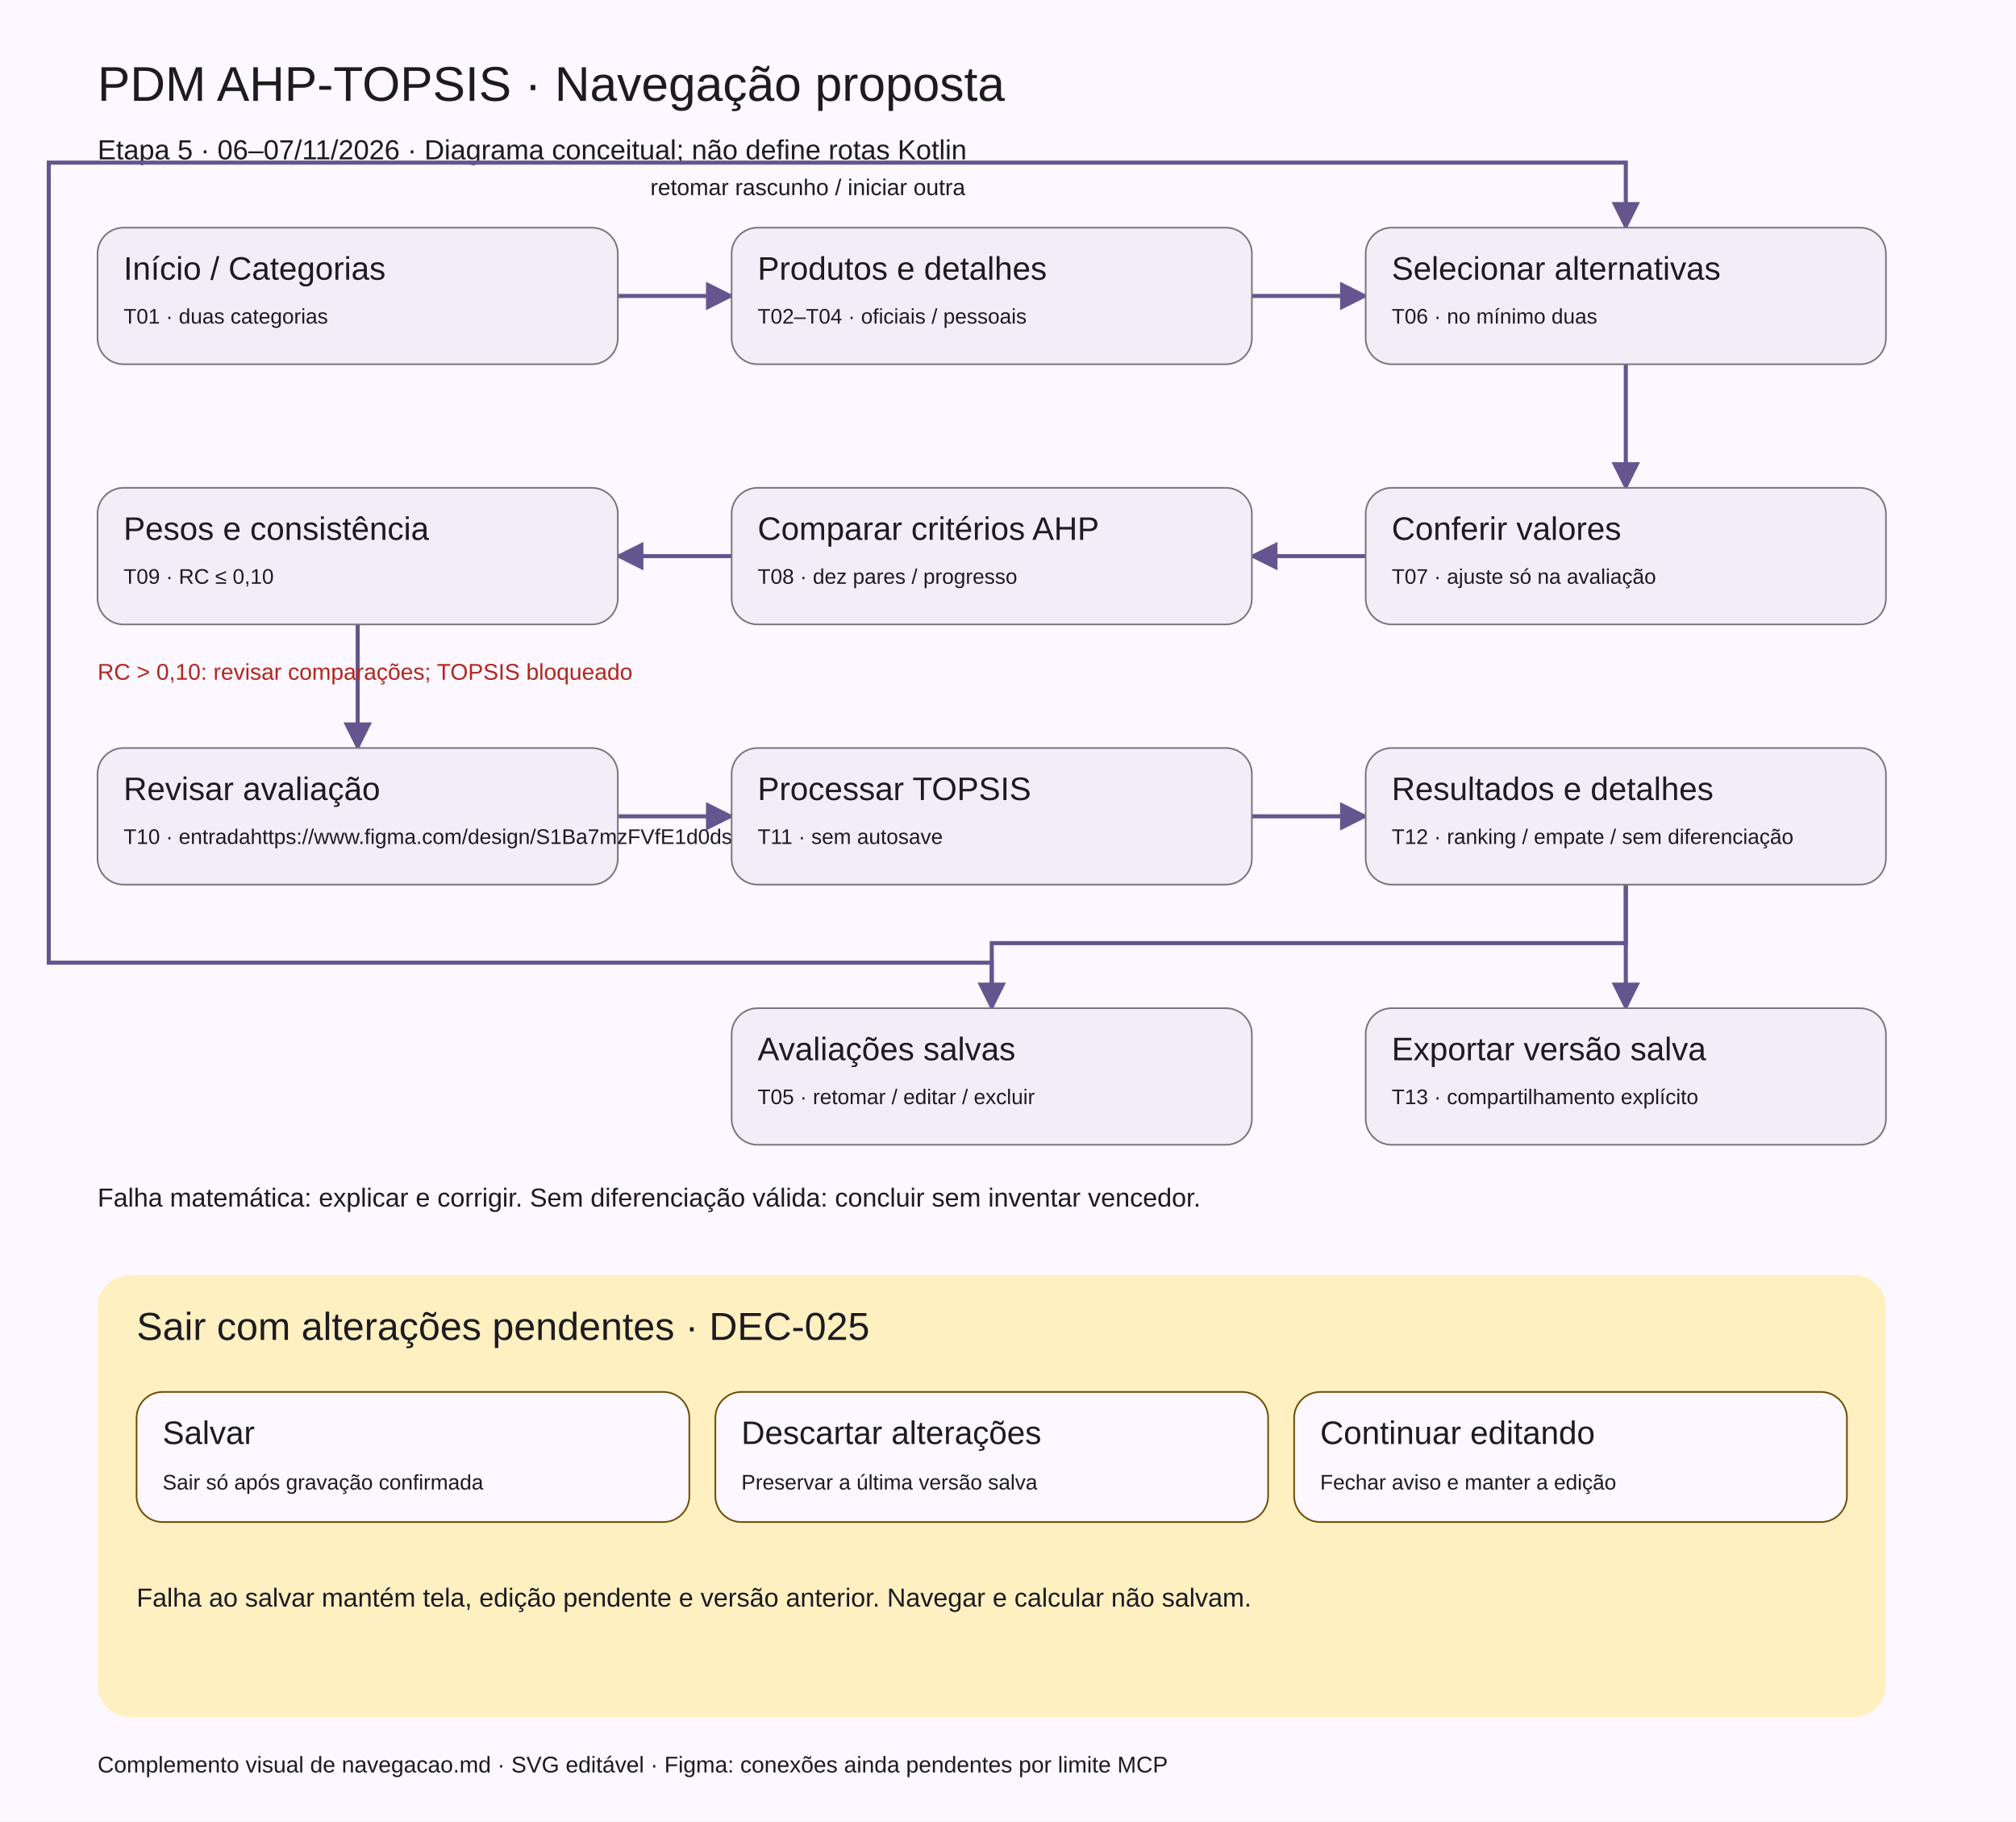
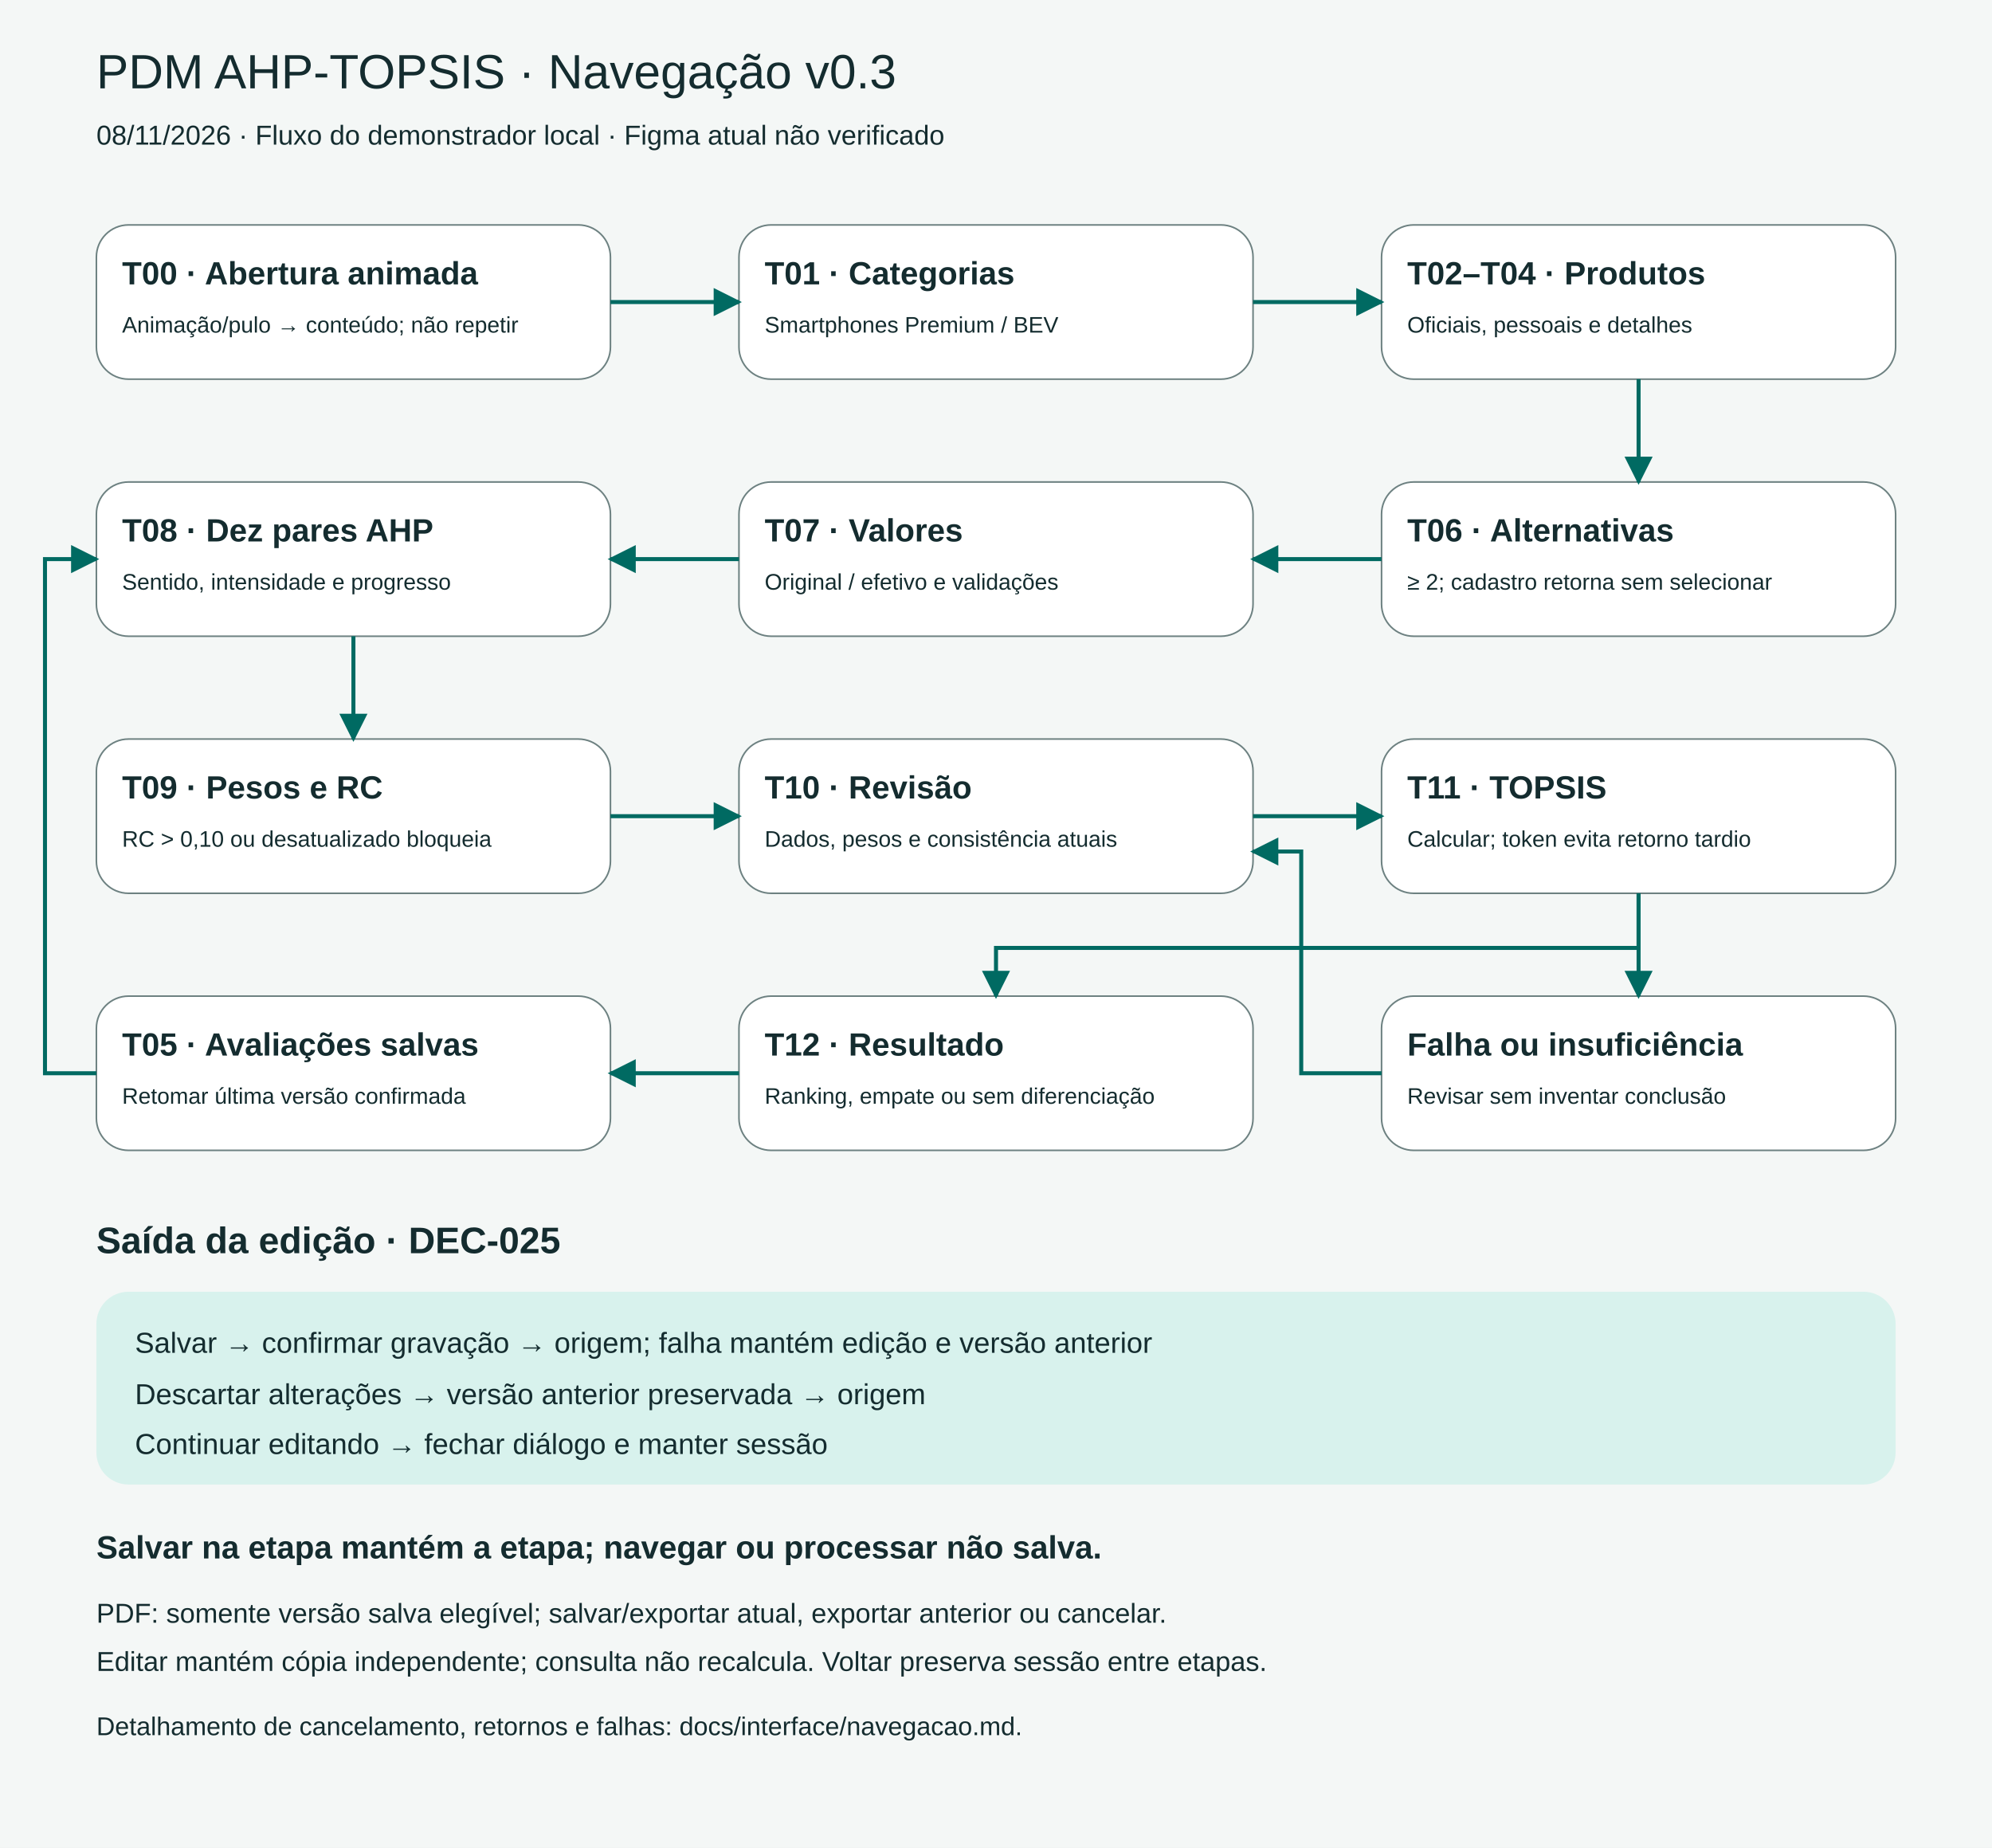
- <svg xmlns="http://www.w3.org/2000/svg" width="1240" height="1120" viewBox="0 0 1240 1120">
+ <svg xmlns="http://www.w3.org/2000/svg" width="1240" height="1150" viewBox="0 0 1240 1150">
  <defs>
-     <marker id="arrow" viewBox="0 0 10 10" refX="9" refY="5" markerWidth="7" markerHeight="7" orient="auto-start-reverse">
-       <path d="M0 0L10 5L0 10Z" fill="#65558F" />
+     <marker id="a" viewBox="0 0 10 10" refX="9" refY="5" markerWidth="7" markerHeight="7" orient="auto-start-reverse">
+       <path d="M0 0L10 5L0 10Z" fill="#006A62" />
    </marker>
  </defs>
-   <rect width="1240" height="1120" fill="#FDF7FF" />
-   <g font-family="Arial, sans-serif" fill="#1D1B20">
-     <text x="60" y="62" font-size="30">PDM AHP-TOPSIS · Navegação proposta</text>
-     <text x="60" y="98" font-size="17">Etapa 5 · 06–07/11/2026 · Diagrama conceitual; não define rotas Kotlin</text>
-     <path d="M380 182H450" fill="none" stroke="#65558F" stroke-width="2.5" marker-end="url(#arrow)" />
-     <path d="M770 182H840" fill="none" stroke="#65558F" stroke-width="2.5" marker-end="url(#arrow)" />
-     <path d="M1000 224V300" fill="none" stroke="#65558F" stroke-width="2.5" marker-end="url(#arrow)" />
-     <path d="M840 342H770" fill="none" stroke="#65558F" stroke-width="2.5" marker-end="url(#arrow)" />
-     <path d="M450 342H380" fill="none" stroke="#65558F" stroke-width="2.5" marker-end="url(#arrow)" />
-     <path d="M220 384V460" fill="none" stroke="#65558F" stroke-width="2.5" marker-end="url(#arrow)" />
-     <path d="M380 502H450" fill="none" stroke="#65558F" stroke-width="2.5" marker-end="url(#arrow)" />
-     <path d="M770 502H840" fill="none" stroke="#65558F" stroke-width="2.5" marker-end="url(#arrow)" />
-     <path d="M1000 544V620" fill="none" stroke="#65558F" stroke-width="2.5" marker-end="url(#arrow)" />
-     <path d="M1000 544V580H610V620" fill="none" stroke="#65558F" stroke-width="2.5" marker-end="url(#arrow)" />
-     <path d="M610 620V592H30V100H1000V140" fill="none" stroke="#65558F" stroke-width="2.5" marker-end="url(#arrow)" />
-     <text x="400" y="120" font-size="14">retomar rascunho / iniciar outra</text>
-     <rect id="cat" x="60" y="140" width="320" height="84" rx="16" fill="#F3EDF7" stroke="#79747E" />
-     <text x="76" y="172" font-size="20">Início / Categorias</text>
-     <text x="76" y="199" font-size="13">T01 · duas categorias</text>
-     <rect id="prod" x="450" y="140" width="320" height="84" rx="16" fill="#F3EDF7" stroke="#79747E" />
-     <text x="466" y="172" font-size="20">Produtos e detalhes</text>
-     <text x="466" y="199" font-size="13">T02–T04 · oficiais / pessoais</text>
-     <rect id="sel" x="840" y="140" width="320" height="84" rx="16" fill="#F3EDF7" stroke="#79747E" />
-     <text x="856" y="172" font-size="20">Selecionar alternativas</text>
-     <text x="856" y="199" font-size="13">T06 · no mínimo duas</text>
-     <rect id="val" x="840" y="300" width="320" height="84" rx="16" fill="#F3EDF7" stroke="#79747E" />
-     <text x="856" y="332" font-size="20">Conferir valores</text>
-     <text x="856" y="359" font-size="13">T07 · ajuste só na avaliação</text>
-     <rect id="ahp" x="450" y="300" width="320" height="84" rx="16" fill="#F3EDF7" stroke="#79747E" />
-     <text x="466" y="332" font-size="20">Comparar critérios AHP</text>
-     <text x="466" y="359" font-size="13">T08 · dez pares / progresso</text>
-     <rect id="peso" x="60" y="300" width="320" height="84" rx="16" fill="#F3EDF7" stroke="#79747E" />
-     <text x="76" y="332" font-size="20">Pesos e consistência</text>
-     <text x="76" y="359" font-size="13">T09 · RC ≤ 0,10</text>
-     <rect id="rev" x="60" y="460" width="320" height="84" rx="16" fill="#F3EDF7" stroke="#79747E" />
-     <text x="76" y="492" font-size="20">Revisar avaliação</text>
-     <text x="76" y="519" font-size="13">T10 · entradahttps://www.figma.com/design/S1Ba7mzFVfE1d0ds21FR36s e pesos atuais</text>
-     <rect id="calc" x="450" y="460" width="320" height="84" rx="16" fill="#F3EDF7" stroke="#79747E" />
-     <text x="466" y="492" font-size="20">Processar TOPSIS</text>
-     <text x="466" y="519" font-size="13">T11 · sem autosave</text>
-     <rect id="result" x="840" y="460" width="320" height="84" rx="16" fill="#F3EDF7" stroke="#79747E" />
-     <text x="856" y="492" font-size="20">Resultados e detalhes</text>
-     <text x="856" y="519" font-size="13">T12 · ranking / empate / sem diferenciação</text>
-     <rect id="saved" x="450" y="620" width="320" height="84" rx="16" fill="#F3EDF7" stroke="#79747E" />
-     <text x="466" y="652" font-size="20">Avaliações salvas</text>
-     <text x="466" y="679" font-size="13">T05 · retomar / editar / excluir</text>
-     <rect id="pdf" x="840" y="620" width="320" height="84" rx="16" fill="#F3EDF7" stroke="#79747E" />
-     <text x="856" y="652" font-size="20">Exportar versão salva</text>
-     <text x="856" y="679" font-size="13">T13 · compartilhamento explícito</text>
-     <text x="60" y="418" font-size="14" fill="#B3261E">RC &gt; 0,10: revisar comparações; TOPSIS bloqueado</text>
-     <text x="60" y="742" font-size="16">Falha matemática: explicar e corrigir. Sem diferenciação válida: concluir sem inventar vencedor.</text>
-     <rect x="60" y="784" width="1100" height="272" rx="20" fill="#FFF0C2" />
-     <text x="84" y="824" font-size="24">Sair com alterações pendentes · DEC-025</text>
-     <rect x="84" y="856" width="340" height="80" rx="16" fill="#FDF7FF" stroke="#704B00" />
-     <text x="100" y="888" font-size="20">Salvar</text>
-     <text x="100" y="916" font-size="13">Sair só após gravação confirmada</text>
-     <rect x="440" y="856" width="340" height="80" rx="16" fill="#FDF7FF" stroke="#704B00" />
-     <text x="456" y="888" font-size="20">Descartar alterações</text>
-     <text x="456" y="916" font-size="13">Preservar a última versão salva</text>
-     <rect x="796" y="856" width="340" height="80" rx="16" fill="#FDF7FF" stroke="#704B00" />
-     <text x="812" y="888" font-size="20">Continuar editando</text>
-     <text x="812" y="916" font-size="13">Fechar aviso e manter a edição</text>
-     <text x="84" y="988" font-size="16">Falha ao salvar mantém tela, edição pendente e versão anterior. Navegar e calcular não salvam.</text>
-     <text x="60" y="1090" font-size="14">Complemento visual de navegacao.md · SVG editável · Figma: conexões ainda pendentes por limite MCP</text>
+   <rect width="1240" height="1150" fill="#F4F7F6" />
+   <g font-family="Arial,sans-serif" fill="#142C2F">
+     <text x="60" y="55" font-size="30">PDM AHP-TOPSIS · Navegação v0.3</text>
+     <text x="60" y="90" font-size="17">08/11/2026 · Fluxo do demonstrador local · Figma atual não verificado</text>
+     <rect id="splash" x="60" y="140" width="320" height="96" rx="20" fill="white" stroke="#6D8181" />
+     <text x="76" y="177" font-size="20" font-weight="bold">T00 · Abertura animada</text>
+     <text x="76" y="207" font-size="14">Animação/pulo → conteúdo; não repetir</text>
+     <rect id="home" x="460" y="140" width="320" height="96" rx="20" fill="white" stroke="#6D8181" />
+     <text x="476" y="177" font-size="20" font-weight="bold">T01 · Categorias</text>
+     <text x="476" y="207" font-size="14">Smartphones Premium / BEV</text>
+     <rect id="products" x="860" y="140" width="320" height="96" rx="20" fill="white" stroke="#6D8181" />
+     <text x="876" y="177" font-size="20" font-weight="bold">T02–T04 · Produtos</text>
+     <text x="876" y="207" font-size="14">Oficiais, pessoais e detalhes</text>
+     <rect id="select" x="860" y="300" width="320" height="96" rx="20" fill="white" stroke="#6D8181" />
+     <text x="876" y="337" font-size="20" font-weight="bold">T06 · Alternativas</text>
+     <text x="876" y="367" font-size="14">≥ 2; cadastro retorna sem selecionar</text>
+     <rect id="values" x="460" y="300" width="320" height="96" rx="20" fill="white" stroke="#6D8181" />
+     <text x="476" y="337" font-size="20" font-weight="bold">T07 · Valores</text>
+     <text x="476" y="367" font-size="14">Original / efetivo e validações</text>
+     <rect id="ahp" x="60" y="300" width="320" height="96" rx="20" fill="white" stroke="#6D8181" />
+     <text x="76" y="337" font-size="20" font-weight="bold">T08 · Dez pares AHP</text>
+     <text x="76" y="367" font-size="14">Sentido, intensidade e progresso</text>
+     <rect id="weights" x="60" y="460" width="320" height="96" rx="20" fill="white" stroke="#6D8181" />
+     <text x="76" y="497" font-size="20" font-weight="bold">T09 · Pesos e RC</text>
+     <text x="76" y="527" font-size="14">RC &gt; 0,10 ou desatualizado bloqueia</text>
+     <rect id="review" x="460" y="460" width="320" height="96" rx="20" fill="white" stroke="#6D8181" />
+     <text x="476" y="497" font-size="20" font-weight="bold">T10 · Revisão</text>
+     <text x="476" y="527" font-size="14">Dados, pesos e consistência atuais</text>
+     <rect id="processing" x="860" y="460" width="320" height="96" rx="20" fill="white" stroke="#6D8181" />
+     <text x="876" y="497" font-size="20" font-weight="bold">T11 · TOPSIS</text>
+     <text x="876" y="527" font-size="14">Calcular; token evita retorno tardio</text>
+     <rect id="error" x="860" y="620" width="320" height="96" rx="20" fill="white" stroke="#6D8181" />
+     <text x="876" y="657" font-size="20" font-weight="bold">Falha ou insuficiência</text>
+     <text x="876" y="687" font-size="14">Revisar sem inventar conclusão</text>
+     <rect id="result" x="460" y="620" width="320" height="96" rx="20" fill="white" stroke="#6D8181" />
+     <text x="476" y="657" font-size="20" font-weight="bold">T12 · Resultado</text>
+     <text x="476" y="687" font-size="14">Ranking, empate ou sem diferenciação</text>
+     <rect id="list" x="60" y="620" width="320" height="96" rx="20" fill="white" stroke="#6D8181" />
+     <text x="76" y="657" font-size="20" font-weight="bold">T05 · Avaliações salvas</text>
+     <text x="76" y="687" font-size="14">Retomar última versão confirmada</text>
+     <path d="M380 188H460" fill="none" stroke="#006A62" stroke-width="2.5" marker-end="url(#a)" />
+     <path d="M780 188H860" fill="none" stroke="#006A62" stroke-width="2.5" marker-end="url(#a)" />
+     <path d="M1020 236V300" fill="none" stroke="#006A62" stroke-width="2.5" marker-end="url(#a)" />
+     <path d="M860 348H780" fill="none" stroke="#006A62" stroke-width="2.5" marker-end="url(#a)" />
+     <path d="M460 348H380" fill="none" stroke="#006A62" stroke-width="2.5" marker-end="url(#a)" />
+     <path d="M220 396V460" fill="none" stroke="#006A62" stroke-width="2.5" marker-end="url(#a)" />
+     <path d="M380 508H460" fill="none" stroke="#006A62" stroke-width="2.5" marker-end="url(#a)" />
+     <path d="M780 508H860" fill="none" stroke="#006A62" stroke-width="2.5" marker-end="url(#a)" />
+     <path d="M1020 556V590H620V620" fill="none" stroke="#006A62" stroke-width="2.5" marker-end="url(#a)" />
+     <path d="M1020 556V620" fill="none" stroke="#006A62" stroke-width="2.5" marker-end="url(#a)" />
+     <path d="M860 668H810V530H780" fill="none" stroke="#006A62" stroke-width="2.5" marker-end="url(#a)" />
+     <path d="M460 668H380" fill="none" stroke="#006A62" stroke-width="2.5" marker-end="url(#a)" />
+     <path d="M60 668H28V348H60" fill="none" stroke="#006A62" stroke-width="2.5" marker-end="url(#a)" />
+     <text x="60" y="780" font-size="23" font-weight="bold">Saída da edição · DEC-025</text>
+     <rect x="60" y="804" width="1120" height="120" rx="20" fill="#D8F2ED" />
+     <text x="84" y="842" font-size="18">Salvar → confirmar gravação → origem; falha mantém edição e versão anterior</text>
+     <text x="84" y="874" font-size="18">Descartar alterações → versão anterior preservada → origem</text>
+     <text x="84" y="905" font-size="18">Continuar editando → fechar diálogo e manter sessão</text>
+     <text x="60" y="970" font-size="20" font-weight="bold">Salvar na etapa mantém a etapa; navegar ou processar não salva.</text>
+     <text x="60" y="1010" font-size="17">PDF: somente versão salva elegível; salvar/exportar atual, exportar anterior ou cancelar.</text>
+     <text x="60" y="1040" font-size="17">Editar mantém cópia independente; consulta não recalcula. Voltar preserva sessão entre etapas.</text>
+     <text x="60" y="1080" font-size="16">Detalhamento de cancelamento, retornos e falhas: docs/interface/navegacao.md.</text>
  </g>
</svg>
